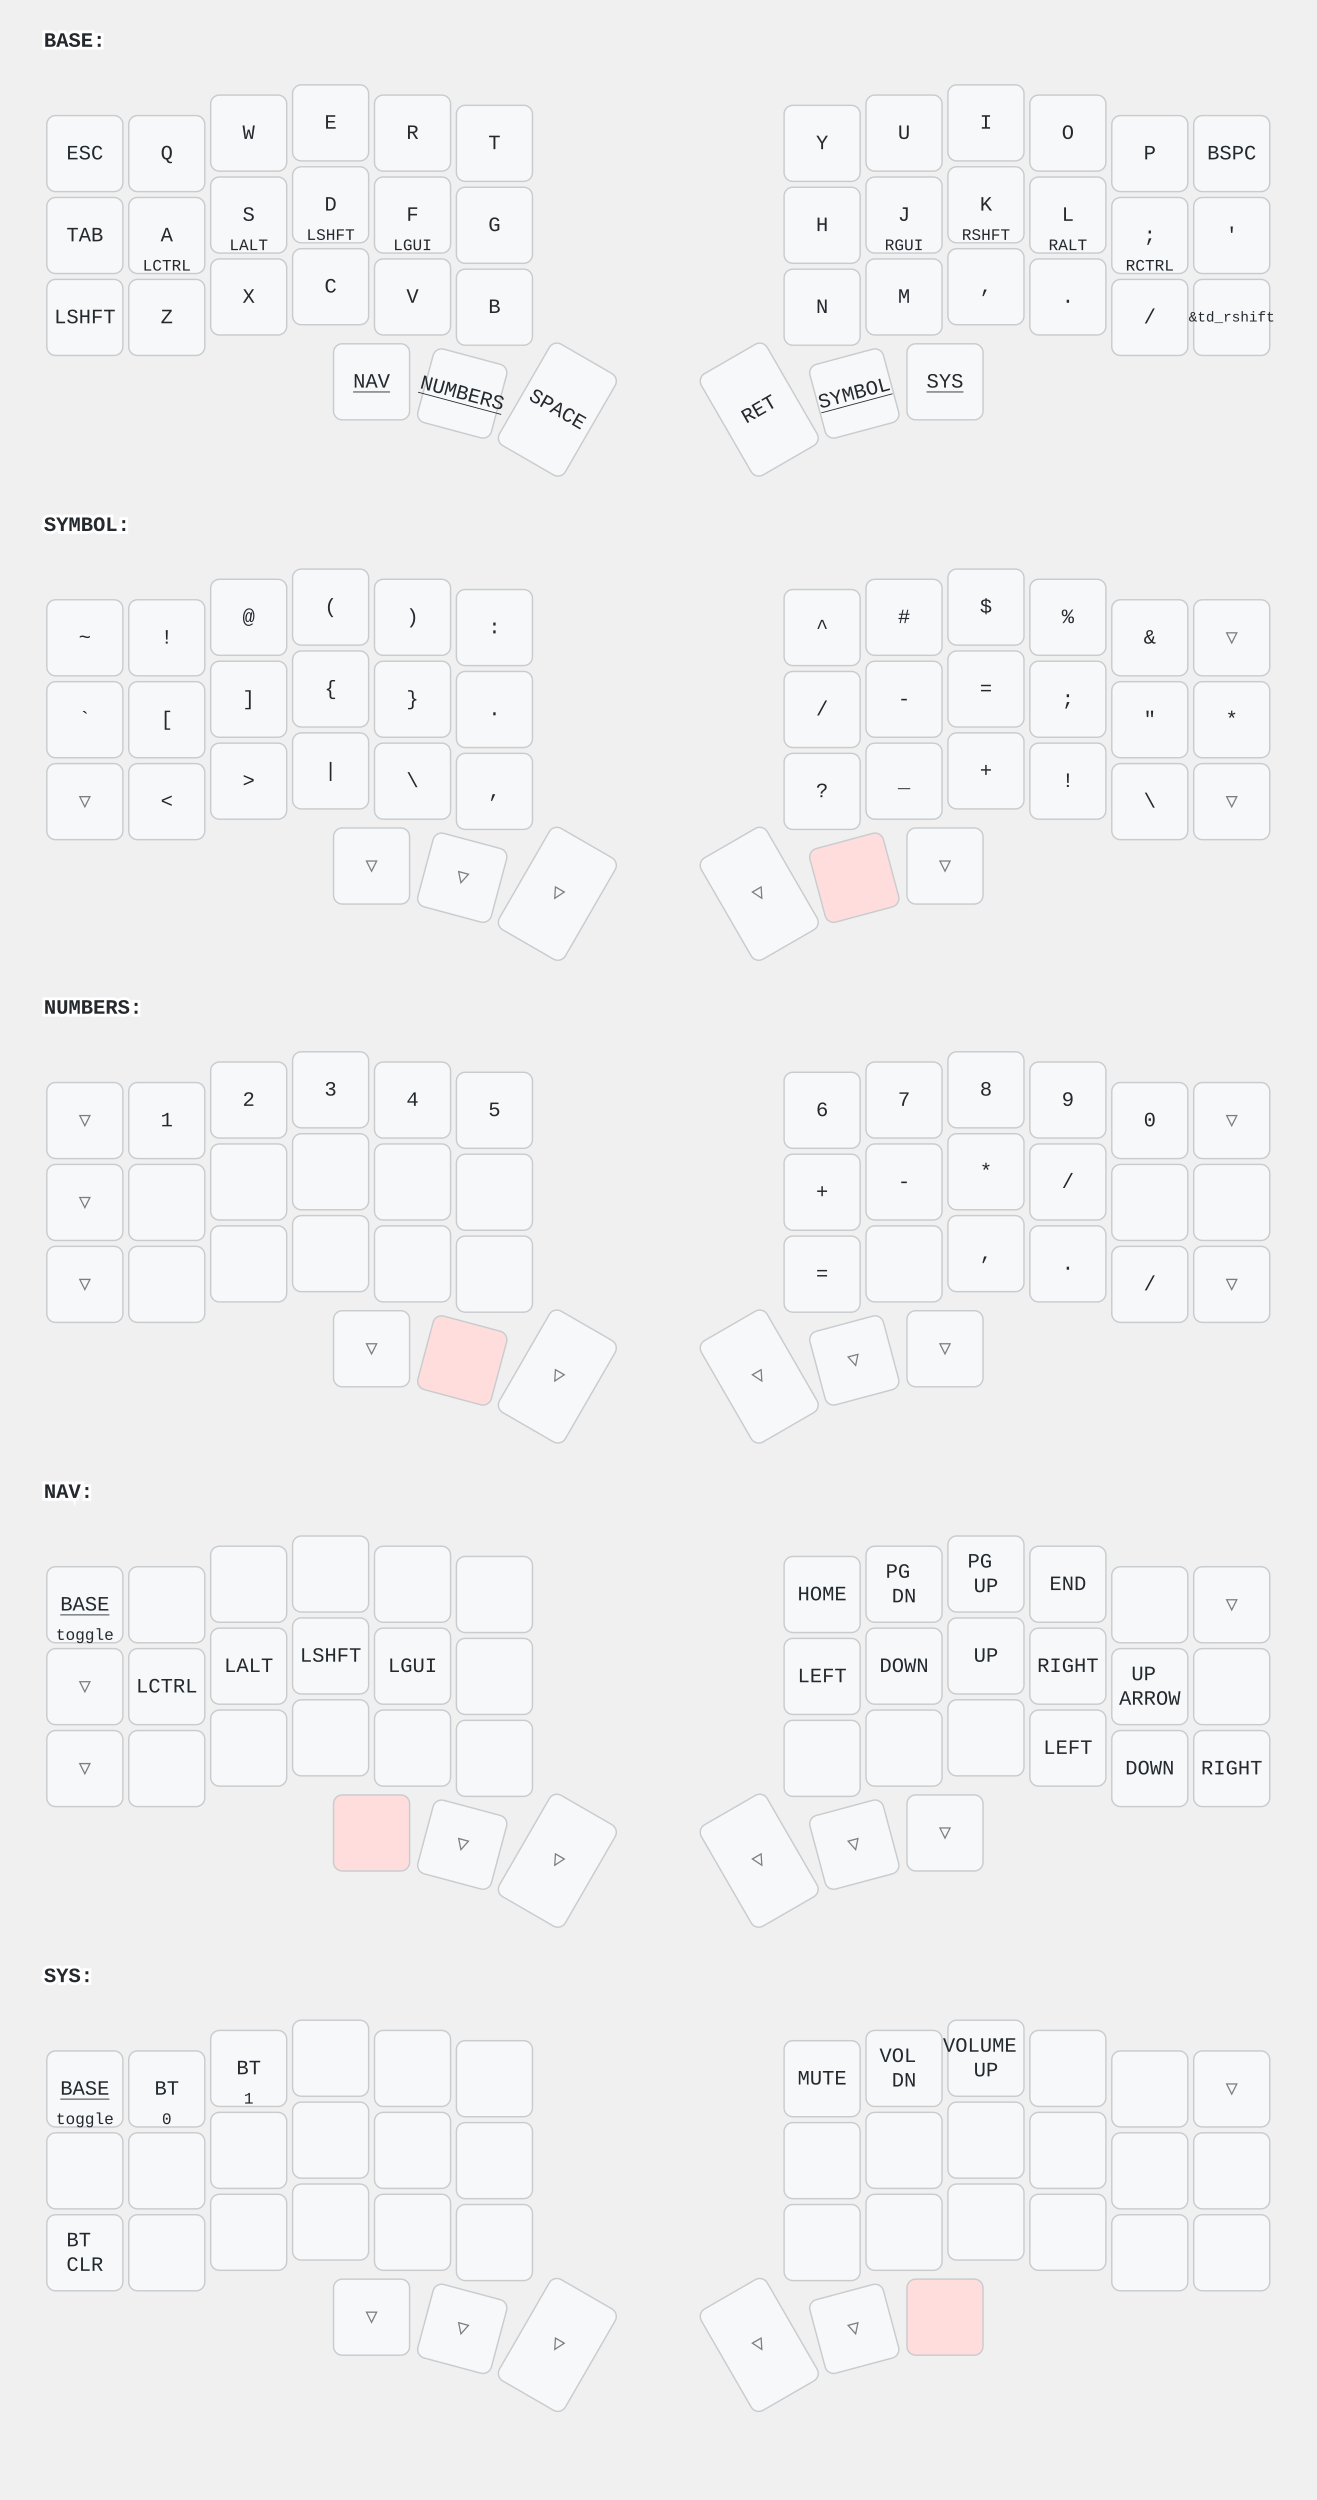
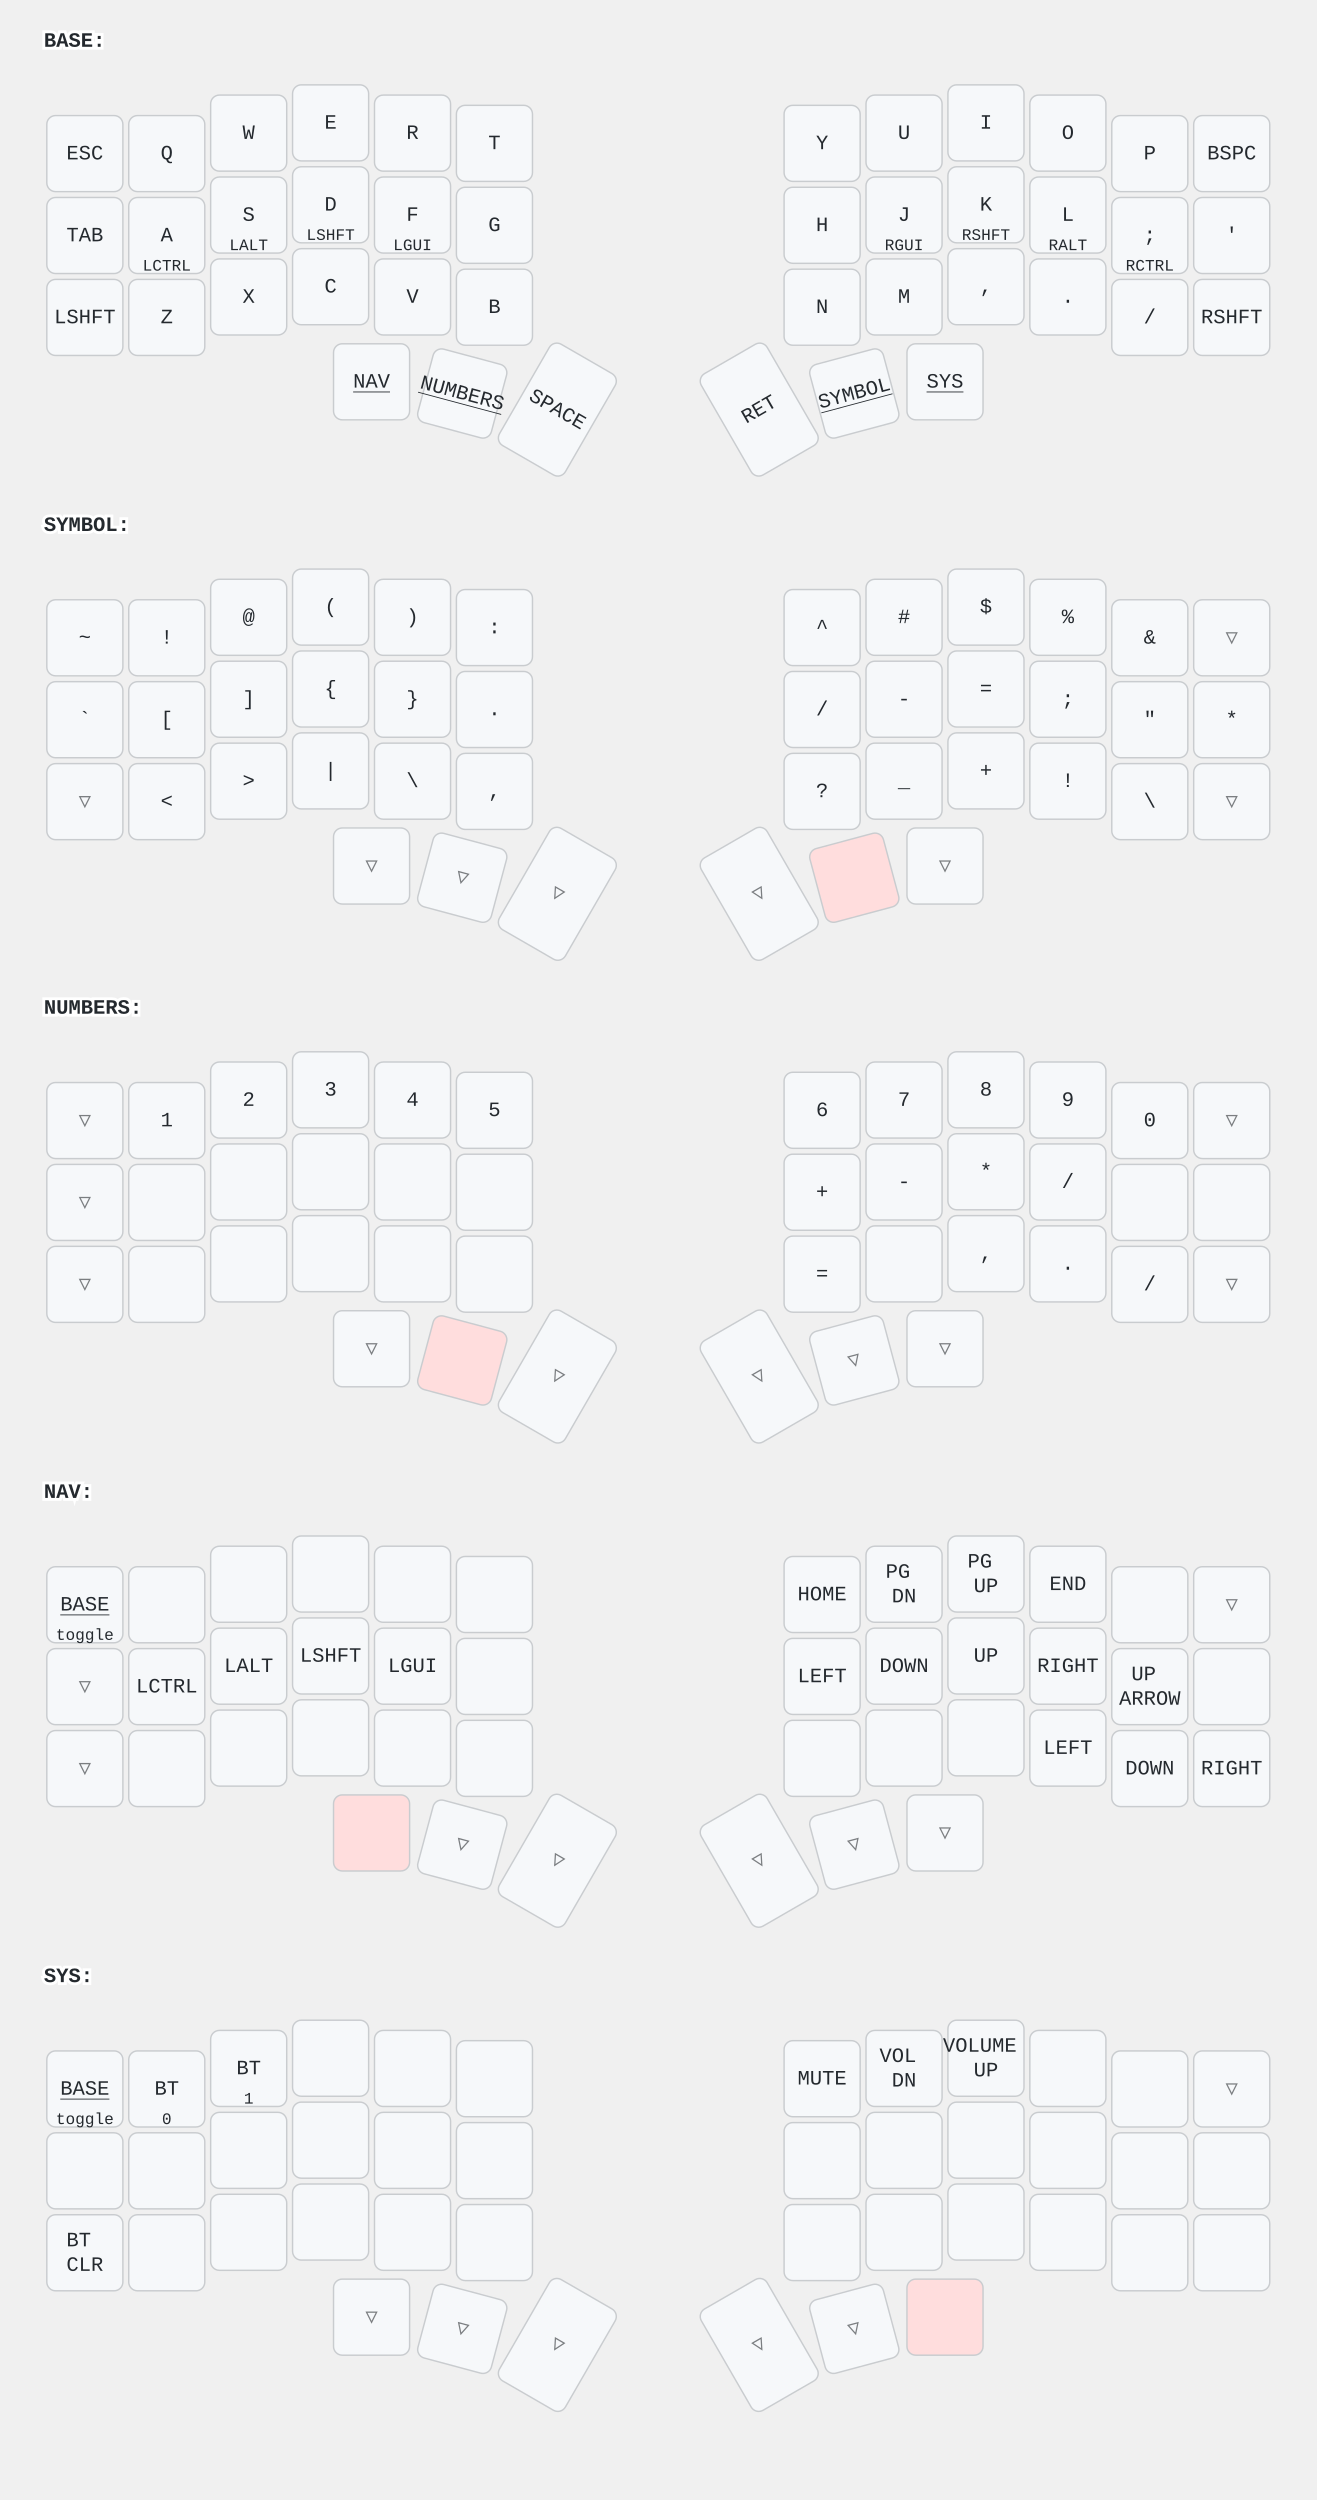
<svg xmlns="http://www.w3.org/2000/svg" width="900" height="1709" viewBox="0 0 900 1709" class="keymap">
  <style>/* inherit to force styles through use tags */
svg path {
    fill: inherit;
}

/* font and background color specifications */
svg.keymap {
    font-family: SFMono-Regular,Consolas,Liberation Mono,Menlo,monospace;
    font-size: 14px;
    font-kerning: normal;
    text-rendering: optimizeLegibility;
    fill: #24292e;
}

/* default key styling */
rect.key {
    fill: #f6f8fa;
}

rect.key, rect.combo {
    stroke: #c9cccf;
    stroke-width: 1;
}

/* default key side styling, only used is draw_key_sides is set */
rect.side {
    filter: brightness(90%);
}

/* color accent for combo boxes */
rect.combo, rect.combo-separate {
    fill: #cdf;
}

/* color accent for held keys */
rect.held, rect.combo.held {
    fill: #fdd;
}

/* color accent for ghost (optional) keys */
rect.ghost, rect.combo.ghost {
    stroke-dasharray: 4, 4;
    stroke-width: 2;
}

text {
    text-anchor: middle;
    dominant-baseline: middle;
}

/* styling for layer labels */
text.label {
    font-weight: bold;
    text-anchor: start;
    stroke: white;
    stroke-width: 4;
    paint-order: stroke;
}

/* styling for optional footer */
text.footer {
    text-anchor: end;
    dominant-baseline: auto;
    stroke: white;
    stroke-width: 4;
    paint-order: stroke;
}

/* styling for combo tap, and key non-tap label text */
text.combo, text.hold, text.shifted, text.left, text.right {
    font-size: 11px;
}

text.hold {
    text-anchor: middle;
    dominant-baseline: auto;
}

text.shifted {
    text-anchor: middle;
    dominant-baseline: hanging;
}

text.left {
    text-anchor: start;
}

text.right {
    text-anchor: end;
}

text.layer-activator {
    text-decoration: underline;
}

/* styling for hold/shifted label text in combo box */
text.combo.hold, text.combo.shifted, text.combo.left, text.combo.right {
    font-size: 8px;
}

/* lighter symbol for transparent keys */
text.trans {
    fill: #7b7e81;
}

/* styling for combo dendrons */
path.combo {
    stroke-width: 1;
    stroke: gray;
    fill: none;
}

/* Start Tabler Icons Cleanup */
/* cannot use height/width with glyphs */
.icon-tabler &gt; path {
    fill: inherit;
    stroke: inherit;
    stroke-width: 2;
}
/* hide tabler's default box */
.icon-tabler &gt; path[stroke="none"][fill="none"] {
    visibility: hidden;
}
/* End Tabler Icons Cleanup */
</style>
  <g transform="translate(30, 0)" class="layer-BASE">
    <text x="0" y="28" class="label" id="BASE">BASE:</text>
    <g transform="translate(0, 56)">
      <g transform="translate(28, 49)" class="key keypos-0">
        <rect rx="6" ry="6" x="-26" y="-26" width="52" height="52" class="key" />
        <text x="0" y="0" class="key tap">ESC</text>
      </g>
      <g transform="translate(84, 49)" class="key keypos-1">
        <rect rx="6" ry="6" x="-26" y="-26" width="52" height="52" class="key" />
        <text x="0" y="0" class="key tap">Q</text>
      </g>
      <g transform="translate(140, 35)" class="key keypos-2">
        <rect rx="6" ry="6" x="-26" y="-26" width="52" height="52" class="key" />
        <text x="0" y="0" class="key tap">W</text>
      </g>
      <g transform="translate(196, 28)" class="key keypos-3">
        <rect rx="6" ry="6" x="-26" y="-26" width="52" height="52" class="key" />
        <text x="0" y="0" class="key tap">E</text>
      </g>
      <g transform="translate(252, 35)" class="key keypos-4">
        <rect rx="6" ry="6" x="-26" y="-26" width="52" height="52" class="key" />
        <text x="0" y="0" class="key tap">R</text>
      </g>
      <g transform="translate(308, 42)" class="key keypos-5">
        <rect rx="6" ry="6" x="-26" y="-26" width="52" height="52" class="key" />
        <text x="0" y="0" class="key tap">T</text>
      </g>
      <g transform="translate(532, 42)" class="key keypos-6">
        <rect rx="6" ry="6" x="-26" y="-26" width="52" height="52" class="key" />
        <text x="0" y="0" class="key tap">Y</text>
      </g>
      <g transform="translate(588, 35)" class="key keypos-7">
        <rect rx="6" ry="6" x="-26" y="-26" width="52" height="52" class="key" />
        <text x="0" y="0" class="key tap">U</text>
      </g>
      <g transform="translate(644, 28)" class="key keypos-8">
        <rect rx="6" ry="6" x="-26" y="-26" width="52" height="52" class="key" />
        <text x="0" y="0" class="key tap">I</text>
      </g>
      <g transform="translate(700, 35)" class="key keypos-9">
        <rect rx="6" ry="6" x="-26" y="-26" width="52" height="52" class="key" />
        <text x="0" y="0" class="key tap">O</text>
      </g>
      <g transform="translate(756, 49)" class="key keypos-10">
        <rect rx="6" ry="6" x="-26" y="-26" width="52" height="52" class="key" />
        <text x="0" y="0" class="key tap">P</text>
      </g>
      <g transform="translate(812, 49)" class="key keypos-11">
        <rect rx="6" ry="6" x="-26" y="-26" width="52" height="52" class="key" />
        <text x="0" y="0" class="key tap">BSPC</text>
      </g>
      <g transform="translate(28, 105)" class="key keypos-12">
        <rect rx="6" ry="6" x="-26" y="-26" width="52" height="52" class="key" />
        <text x="0" y="0" class="key tap">TAB</text>
      </g>
      <g transform="translate(84, 105)" class="key keypos-13">
        <rect rx="6" ry="6" x="-26" y="-26" width="52" height="52" class="key" />
        <text x="0" y="0" class="key tap">A</text>
        <text x="0" y="24" class="key hold">LCTRL</text>
      </g>
      <g transform="translate(140, 91)" class="key keypos-14">
        <rect rx="6" ry="6" x="-26" y="-26" width="52" height="52" class="key" />
        <text x="0" y="0" class="key tap">S</text>
        <text x="0" y="24" class="key hold">LALT</text>
      </g>
      <g transform="translate(196, 84)" class="key keypos-15">
        <rect rx="6" ry="6" x="-26" y="-26" width="52" height="52" class="key" />
        <text x="0" y="0" class="key tap">D</text>
        <text x="0" y="24" class="key hold">LSHFT</text>
      </g>
      <g transform="translate(252, 91)" class="key keypos-16">
        <rect rx="6" ry="6" x="-26" y="-26" width="52" height="52" class="key" />
        <text x="0" y="0" class="key tap">F</text>
        <text x="0" y="24" class="key hold">LGUI</text>
      </g>
      <g transform="translate(308, 98)" class="key keypos-17">
        <rect rx="6" ry="6" x="-26" y="-26" width="52" height="52" class="key" />
        <text x="0" y="0" class="key tap">G</text>
      </g>
      <g transform="translate(532, 98)" class="key keypos-18">
        <rect rx="6" ry="6" x="-26" y="-26" width="52" height="52" class="key" />
        <text x="0" y="0" class="key tap">H</text>
      </g>
      <g transform="translate(588, 91)" class="key keypos-19">
        <rect rx="6" ry="6" x="-26" y="-26" width="52" height="52" class="key" />
        <text x="0" y="0" class="key tap">J</text>
        <text x="0" y="24" class="key hold">RGUI</text>
      </g>
      <g transform="translate(644, 84)" class="key keypos-20">
        <rect rx="6" ry="6" x="-26" y="-26" width="52" height="52" class="key" />
        <text x="0" y="0" class="key tap">K</text>
        <text x="0" y="24" class="key hold">RSHFT</text>
      </g>
      <g transform="translate(700, 91)" class="key keypos-21">
        <rect rx="6" ry="6" x="-26" y="-26" width="52" height="52" class="key" />
        <text x="0" y="0" class="key tap">L</text>
        <text x="0" y="24" class="key hold">RALT</text>
      </g>
      <g transform="translate(756, 105)" class="key keypos-22">
        <rect rx="6" ry="6" x="-26" y="-26" width="52" height="52" class="key" />
        <text x="0" y="0" class="key tap">;</text>
        <text x="0" y="24" class="key hold">RCTRL</text>
      </g>
      <g transform="translate(812, 105)" class="key keypos-23">
        <rect rx="6" ry="6" x="-26" y="-26" width="52" height="52" class="key" />
        <text x="0" y="0" class="key tap">'</text>
      </g>
      <g transform="translate(28, 161)" class="key keypos-24">
        <rect rx="6" ry="6" x="-26" y="-26" width="52" height="52" class="key" />
        <text x="0" y="0" class="key tap">LSHFT</text>
      </g>
      <g transform="translate(84, 161)" class="key keypos-25">
        <rect rx="6" ry="6" x="-26" y="-26" width="52" height="52" class="key" />
        <text x="0" y="0" class="key tap">Z</text>
      </g>
      <g transform="translate(140, 147)" class="key keypos-26">
        <rect rx="6" ry="6" x="-26" y="-26" width="52" height="52" class="key" />
        <text x="0" y="0" class="key tap">X</text>
      </g>
      <g transform="translate(196, 140)" class="key keypos-27">
        <rect rx="6" ry="6" x="-26" y="-26" width="52" height="52" class="key" />
        <text x="0" y="0" class="key tap">C</text>
      </g>
      <g transform="translate(252, 147)" class="key keypos-28">
        <rect rx="6" ry="6" x="-26" y="-26" width="52" height="52" class="key" />
        <text x="0" y="0" class="key tap">V</text>
      </g>
      <g transform="translate(308, 154)" class="key keypos-29">
        <rect rx="6" ry="6" x="-26" y="-26" width="52" height="52" class="key" />
        <text x="0" y="0" class="key tap">B</text>
      </g>
      <g transform="translate(532, 154)" class="key keypos-30">
        <rect rx="6" ry="6" x="-26" y="-26" width="52" height="52" class="key" />
        <text x="0" y="0" class="key tap">N</text>
      </g>
      <g transform="translate(588, 147)" class="key keypos-31">
        <rect rx="6" ry="6" x="-26" y="-26" width="52" height="52" class="key" />
        <text x="0" y="0" class="key tap">M</text>
      </g>
      <g transform="translate(644, 140)" class="key keypos-32">
        <rect rx="6" ry="6" x="-26" y="-26" width="52" height="52" class="key" />
        <text x="0" y="0" class="key tap">,</text>
      </g>
      <g transform="translate(700, 147)" class="key keypos-33">
        <rect rx="6" ry="6" x="-26" y="-26" width="52" height="52" class="key" />
        <text x="0" y="0" class="key tap">.</text>
      </g>
      <g transform="translate(756, 161)" class="key keypos-34">
        <rect rx="6" ry="6" x="-26" y="-26" width="52" height="52" class="key" />
        <text x="0" y="0" class="key tap">/</text>
      </g>
      <g transform="translate(812, 161)" class="key keypos-35">
        <rect rx="6" ry="6" x="-26" y="-26" width="52" height="52" class="key" />
-         <text x="0" y="0" class="key tap">
-           <tspan style="font-size: 70%">&amp;td_rshift</tspan>
-         </text>
+         <text x="0" y="0" class="key tap">RSHFT</text>
      </g>
      <g transform="translate(224, 205)" class="key keypos-36">
        <rect rx="6" ry="6" x="-26" y="-26" width="52" height="52" class="key" />
        <a href="#NAV">
          <text x="0" y="0" class="key tap layer-activator">NAV</text>
        </a>
      </g>
      <g transform="translate(286, 213) rotate(15.0)" class="key keypos-37">
        <rect rx="6" ry="6" x="-26" y="-26" width="52" height="52" class="key" />
        <a href="#NUMBERS">
          <text x="0" y="0" class="key tap layer-activator">NUMBERS</text>
        </a>
      </g>
      <g transform="translate(351, 224) rotate(30.0)" class="key keypos-38">
        <rect rx="6" ry="6" x="-26" y="-40" width="52" height="80" class="key" />
        <text x="0" y="0" class="key tap">SPACE</text>
      </g>
      <g transform="translate(489, 224) rotate(-30.0)" class="key keypos-39">
        <rect rx="6" ry="6" x="-26" y="-40" width="52" height="80" class="key" />
        <text x="0" y="0" class="key tap">RET</text>
      </g>
      <g transform="translate(554, 213) rotate(-15.0)" class="key keypos-40">
        <rect rx="6" ry="6" x="-26" y="-26" width="52" height="52" class="key" />
        <a href="#SYMBOL">
          <text x="0" y="0" class="key tap layer-activator">SYMBOL</text>
        </a>
      </g>
      <g transform="translate(616, 205)" class="key keypos-41">
        <rect rx="6" ry="6" x="-26" y="-26" width="52" height="52" class="key" />
        <a href="#SYS">
          <text x="0" y="0" class="key tap layer-activator">SYS</text>
        </a>
      </g>
    </g>
  </g>
  <g transform="translate(30, 331)" class="layer-SYMBOL">
    <text x="0" y="28" class="label" id="SYMBOL">SYMBOL:</text>
    <g transform="translate(0, 56)">
      <g transform="translate(28, 49)" class="key keypos-0">
        <rect rx="6" ry="6" x="-26" y="-26" width="52" height="52" class="key" />
        <text x="0" y="0" class="key tap">~</text>
      </g>
      <g transform="translate(84, 49)" class="key keypos-1">
        <rect rx="6" ry="6" x="-26" y="-26" width="52" height="52" class="key" />
        <text x="0" y="0" class="key tap">!</text>
      </g>
      <g transform="translate(140, 35)" class="key keypos-2">
        <rect rx="6" ry="6" x="-26" y="-26" width="52" height="52" class="key" />
        <text x="0" y="0" class="key tap">@</text>
      </g>
      <g transform="translate(196, 28)" class="key keypos-3">
        <rect rx="6" ry="6" x="-26" y="-26" width="52" height="52" class="key" />
        <text x="0" y="0" class="key tap">(</text>
      </g>
      <g transform="translate(252, 35)" class="key keypos-4">
        <rect rx="6" ry="6" x="-26" y="-26" width="52" height="52" class="key" />
        <text x="0" y="0" class="key tap">)</text>
      </g>
      <g transform="translate(308, 42)" class="key keypos-5">
        <rect rx="6" ry="6" x="-26" y="-26" width="52" height="52" class="key" />
        <text x="0" y="0" class="key tap">:</text>
      </g>
      <g transform="translate(532, 42)" class="key keypos-6">
        <rect rx="6" ry="6" x="-26" y="-26" width="52" height="52" class="key" />
        <text x="0" y="0" class="key tap">^</text>
      </g>
      <g transform="translate(588, 35)" class="key keypos-7">
        <rect rx="6" ry="6" x="-26" y="-26" width="52" height="52" class="key" />
        <text x="0" y="0" class="key tap">#</text>
      </g>
      <g transform="translate(644, 28)" class="key keypos-8">
        <rect rx="6" ry="6" x="-26" y="-26" width="52" height="52" class="key" />
        <text x="0" y="0" class="key tap">$</text>
      </g>
      <g transform="translate(700, 35)" class="key keypos-9">
        <rect rx="6" ry="6" x="-26" y="-26" width="52" height="52" class="key" />
        <text x="0" y="0" class="key tap">%</text>
      </g>
      <g transform="translate(756, 49)" class="key keypos-10">
        <rect rx="6" ry="6" x="-26" y="-26" width="52" height="52" class="key" />
        <text x="0" y="0" class="key tap">&amp;</text>
      </g>
      <g transform="translate(812, 49)" class="key trans keypos-11">
        <rect rx="6" ry="6" x="-26" y="-26" width="52" height="52" class="key trans" />
        <text x="0" y="0" class="key trans tap">▽</text>
      </g>
      <g transform="translate(28, 105)" class="key keypos-12">
        <rect rx="6" ry="6" x="-26" y="-26" width="52" height="52" class="key" />
        <text x="0" y="0" class="key tap">`</text>
      </g>
      <g transform="translate(84, 105)" class="key keypos-13">
        <rect rx="6" ry="6" x="-26" y="-26" width="52" height="52" class="key" />
        <text x="0" y="0" class="key tap">[</text>
      </g>
      <g transform="translate(140, 91)" class="key keypos-14">
        <rect rx="6" ry="6" x="-26" y="-26" width="52" height="52" class="key" />
        <text x="0" y="0" class="key tap">]</text>
      </g>
      <g transform="translate(196, 84)" class="key keypos-15">
        <rect rx="6" ry="6" x="-26" y="-26" width="52" height="52" class="key" />
        <text x="0" y="0" class="key tap">{</text>
      </g>
      <g transform="translate(252, 91)" class="key keypos-16">
        <rect rx="6" ry="6" x="-26" y="-26" width="52" height="52" class="key" />
        <text x="0" y="0" class="key tap">}</text>
      </g>
      <g transform="translate(308, 98)" class="key keypos-17">
        <rect rx="6" ry="6" x="-26" y="-26" width="52" height="52" class="key" />
        <text x="0" y="0" class="key tap">.</text>
      </g>
      <g transform="translate(532, 98)" class="key keypos-18">
        <rect rx="6" ry="6" x="-26" y="-26" width="52" height="52" class="key" />
        <text x="0" y="0" class="key tap">/</text>
      </g>
      <g transform="translate(588, 91)" class="key keypos-19">
        <rect rx="6" ry="6" x="-26" y="-26" width="52" height="52" class="key" />
        <text x="0" y="0" class="key tap">-</text>
      </g>
      <g transform="translate(644, 84)" class="key keypos-20">
        <rect rx="6" ry="6" x="-26" y="-26" width="52" height="52" class="key" />
        <text x="0" y="0" class="key tap">=</text>
      </g>
      <g transform="translate(700, 91)" class="key keypos-21">
        <rect rx="6" ry="6" x="-26" y="-26" width="52" height="52" class="key" />
        <text x="0" y="0" class="key tap">;</text>
      </g>
      <g transform="translate(756, 105)" class="key keypos-22">
        <rect rx="6" ry="6" x="-26" y="-26" width="52" height="52" class="key" />
        <text x="0" y="0" class="key tap">"</text>
      </g>
      <g transform="translate(812, 105)" class="key keypos-23">
        <rect rx="6" ry="6" x="-26" y="-26" width="52" height="52" class="key" />
        <text x="0" y="0" class="key tap">*</text>
      </g>
      <g transform="translate(28, 161)" class="key trans keypos-24">
        <rect rx="6" ry="6" x="-26" y="-26" width="52" height="52" class="key trans" />
        <text x="0" y="0" class="key trans tap">▽</text>
      </g>
      <g transform="translate(84, 161)" class="key keypos-25">
        <rect rx="6" ry="6" x="-26" y="-26" width="52" height="52" class="key" />
        <text x="0" y="0" class="key tap">&lt;</text>
      </g>
      <g transform="translate(140, 147)" class="key keypos-26">
        <rect rx="6" ry="6" x="-26" y="-26" width="52" height="52" class="key" />
        <text x="0" y="0" class="key tap">&gt;</text>
      </g>
      <g transform="translate(196, 140)" class="key keypos-27">
        <rect rx="6" ry="6" x="-26" y="-26" width="52" height="52" class="key" />
        <text x="0" y="0" class="key tap">|</text>
      </g>
      <g transform="translate(252, 147)" class="key keypos-28">
        <rect rx="6" ry="6" x="-26" y="-26" width="52" height="52" class="key" />
        <text x="0" y="0" class="key tap">\</text>
      </g>
      <g transform="translate(308, 154)" class="key keypos-29">
        <rect rx="6" ry="6" x="-26" y="-26" width="52" height="52" class="key" />
        <text x="0" y="0" class="key tap">,</text>
      </g>
      <g transform="translate(532, 154)" class="key keypos-30">
        <rect rx="6" ry="6" x="-26" y="-26" width="52" height="52" class="key" />
        <text x="0" y="0" class="key tap">?</text>
      </g>
      <g transform="translate(588, 147)" class="key keypos-31">
        <rect rx="6" ry="6" x="-26" y="-26" width="52" height="52" class="key" />
        <text x="0" y="0" class="key tap">_</text>
      </g>
      <g transform="translate(644, 140)" class="key keypos-32">
        <rect rx="6" ry="6" x="-26" y="-26" width="52" height="52" class="key" />
        <text x="0" y="0" class="key tap">+</text>
      </g>
      <g transform="translate(700, 147)" class="key keypos-33">
        <rect rx="6" ry="6" x="-26" y="-26" width="52" height="52" class="key" />
        <text x="0" y="0" class="key tap">!</text>
      </g>
      <g transform="translate(756, 161)" class="key keypos-34">
        <rect rx="6" ry="6" x="-26" y="-26" width="52" height="52" class="key" />
        <text x="0" y="0" class="key tap">\</text>
      </g>
      <g transform="translate(812, 161)" class="key trans keypos-35">
        <rect rx="6" ry="6" x="-26" y="-26" width="52" height="52" class="key trans" />
        <text x="0" y="0" class="key trans tap">▽</text>
      </g>
      <g transform="translate(224, 205)" class="key trans keypos-36">
        <rect rx="6" ry="6" x="-26" y="-26" width="52" height="52" class="key trans" />
        <text x="0" y="0" class="key trans tap">▽</text>
      </g>
      <g transform="translate(286, 213) rotate(15.0)" class="key trans keypos-37">
        <rect rx="6" ry="6" x="-26" y="-26" width="52" height="52" class="key trans" />
        <text x="0" y="0" class="key trans tap">▽</text>
      </g>
      <g transform="translate(351, 224) rotate(30.0)" class="key trans keypos-38">
        <rect rx="6" ry="6" x="-26" y="-40" width="52" height="80" class="key trans" />
        <text x="0" y="0" class="key trans tap">▽</text>
      </g>
      <g transform="translate(489, 224) rotate(-30.0)" class="key trans keypos-39">
        <rect rx="6" ry="6" x="-26" y="-40" width="52" height="80" class="key trans" />
        <text x="0" y="0" class="key trans tap">▽</text>
      </g>
      <g transform="translate(554, 213) rotate(-15.0)" class="key held keypos-40">
        <rect rx="6" ry="6" x="-26" y="-26" width="52" height="52" class="key held" />
      </g>
      <g transform="translate(616, 205)" class="key trans keypos-41">
        <rect rx="6" ry="6" x="-26" y="-26" width="52" height="52" class="key trans" />
        <text x="0" y="0" class="key trans tap">▽</text>
      </g>
    </g>
  </g>
  <g transform="translate(30, 661)" class="layer-NUMBERS">
    <text x="0" y="28" class="label" id="NUMBERS">NUMBERS:</text>
    <g transform="translate(0, 56)">
      <g transform="translate(28, 49)" class="key trans keypos-0">
        <rect rx="6" ry="6" x="-26" y="-26" width="52" height="52" class="key trans" />
        <text x="0" y="0" class="key trans tap">▽</text>
      </g>
      <g transform="translate(84, 49)" class="key keypos-1">
        <rect rx="6" ry="6" x="-26" y="-26" width="52" height="52" class="key" />
        <text x="0" y="0" class="key tap">1</text>
      </g>
      <g transform="translate(140, 35)" class="key keypos-2">
        <rect rx="6" ry="6" x="-26" y="-26" width="52" height="52" class="key" />
        <text x="0" y="0" class="key tap">2</text>
      </g>
      <g transform="translate(196, 28)" class="key keypos-3">
        <rect rx="6" ry="6" x="-26" y="-26" width="52" height="52" class="key" />
        <text x="0" y="0" class="key tap">3</text>
      </g>
      <g transform="translate(252, 35)" class="key keypos-4">
        <rect rx="6" ry="6" x="-26" y="-26" width="52" height="52" class="key" />
        <text x="0" y="0" class="key tap">4</text>
      </g>
      <g transform="translate(308, 42)" class="key keypos-5">
        <rect rx="6" ry="6" x="-26" y="-26" width="52" height="52" class="key" />
        <text x="0" y="0" class="key tap">5</text>
      </g>
      <g transform="translate(532, 42)" class="key keypos-6">
        <rect rx="6" ry="6" x="-26" y="-26" width="52" height="52" class="key" />
        <text x="0" y="0" class="key tap">6</text>
      </g>
      <g transform="translate(588, 35)" class="key keypos-7">
        <rect rx="6" ry="6" x="-26" y="-26" width="52" height="52" class="key" />
        <text x="0" y="0" class="key tap">7</text>
      </g>
      <g transform="translate(644, 28)" class="key keypos-8">
        <rect rx="6" ry="6" x="-26" y="-26" width="52" height="52" class="key" />
        <text x="0" y="0" class="key tap">8</text>
      </g>
      <g transform="translate(700, 35)" class="key keypos-9">
        <rect rx="6" ry="6" x="-26" y="-26" width="52" height="52" class="key" />
        <text x="0" y="0" class="key tap">9</text>
      </g>
      <g transform="translate(756, 49)" class="key keypos-10">
        <rect rx="6" ry="6" x="-26" y="-26" width="52" height="52" class="key" />
        <text x="0" y="0" class="key tap">0</text>
      </g>
      <g transform="translate(812, 49)" class="key trans keypos-11">
        <rect rx="6" ry="6" x="-26" y="-26" width="52" height="52" class="key trans" />
        <text x="0" y="0" class="key trans tap">▽</text>
      </g>
      <g transform="translate(28, 105)" class="key trans keypos-12">
        <rect rx="6" ry="6" x="-26" y="-26" width="52" height="52" class="key trans" />
        <text x="0" y="0" class="key trans tap">▽</text>
      </g>
      <g transform="translate(84, 105)" class="key keypos-13">
        <rect rx="6" ry="6" x="-26" y="-26" width="52" height="52" class="key" />
      </g>
      <g transform="translate(140, 91)" class="key keypos-14">
        <rect rx="6" ry="6" x="-26" y="-26" width="52" height="52" class="key" />
      </g>
      <g transform="translate(196, 84)" class="key keypos-15">
        <rect rx="6" ry="6" x="-26" y="-26" width="52" height="52" class="key" />
      </g>
      <g transform="translate(252, 91)" class="key keypos-16">
        <rect rx="6" ry="6" x="-26" y="-26" width="52" height="52" class="key" />
      </g>
      <g transform="translate(308, 98)" class="key keypos-17">
        <rect rx="6" ry="6" x="-26" y="-26" width="52" height="52" class="key" />
      </g>
      <g transform="translate(532, 98)" class="key keypos-18">
        <rect rx="6" ry="6" x="-26" y="-26" width="52" height="52" class="key" />
        <text x="0" y="0" class="key tap">+</text>
      </g>
      <g transform="translate(588, 91)" class="key keypos-19">
        <rect rx="6" ry="6" x="-26" y="-26" width="52" height="52" class="key" />
        <text x="0" y="0" class="key tap">-</text>
      </g>
      <g transform="translate(644, 84)" class="key keypos-20">
        <rect rx="6" ry="6" x="-26" y="-26" width="52" height="52" class="key" />
        <text x="0" y="0" class="key tap">*</text>
      </g>
      <g transform="translate(700, 91)" class="key keypos-21">
        <rect rx="6" ry="6" x="-26" y="-26" width="52" height="52" class="key" />
        <text x="0" y="0" class="key tap">/</text>
      </g>
      <g transform="translate(756, 105)" class="key keypos-22">
        <rect rx="6" ry="6" x="-26" y="-26" width="52" height="52" class="key" />
      </g>
      <g transform="translate(812, 105)" class="key keypos-23">
        <rect rx="6" ry="6" x="-26" y="-26" width="52" height="52" class="key" />
      </g>
      <g transform="translate(28, 161)" class="key trans keypos-24">
        <rect rx="6" ry="6" x="-26" y="-26" width="52" height="52" class="key trans" />
        <text x="0" y="0" class="key trans tap">▽</text>
      </g>
      <g transform="translate(84, 161)" class="key keypos-25">
        <rect rx="6" ry="6" x="-26" y="-26" width="52" height="52" class="key" />
      </g>
      <g transform="translate(140, 147)" class="key keypos-26">
        <rect rx="6" ry="6" x="-26" y="-26" width="52" height="52" class="key" />
      </g>
      <g transform="translate(196, 140)" class="key keypos-27">
        <rect rx="6" ry="6" x="-26" y="-26" width="52" height="52" class="key" />
      </g>
      <g transform="translate(252, 147)" class="key keypos-28">
        <rect rx="6" ry="6" x="-26" y="-26" width="52" height="52" class="key" />
      </g>
      <g transform="translate(308, 154)" class="key keypos-29">
        <rect rx="6" ry="6" x="-26" y="-26" width="52" height="52" class="key" />
      </g>
      <g transform="translate(532, 154)" class="key keypos-30">
        <rect rx="6" ry="6" x="-26" y="-26" width="52" height="52" class="key" />
        <text x="0" y="0" class="key tap">=</text>
      </g>
      <g transform="translate(588, 147)" class="key keypos-31">
        <rect rx="6" ry="6" x="-26" y="-26" width="52" height="52" class="key" />
      </g>
      <g transform="translate(644, 140)" class="key keypos-32">
        <rect rx="6" ry="6" x="-26" y="-26" width="52" height="52" class="key" />
        <text x="0" y="0" class="key tap">,</text>
      </g>
      <g transform="translate(700, 147)" class="key keypos-33">
        <rect rx="6" ry="6" x="-26" y="-26" width="52" height="52" class="key" />
        <text x="0" y="0" class="key tap">.</text>
      </g>
      <g transform="translate(756, 161)" class="key keypos-34">
        <rect rx="6" ry="6" x="-26" y="-26" width="52" height="52" class="key" />
        <text x="0" y="0" class="key tap">/</text>
      </g>
      <g transform="translate(812, 161)" class="key trans keypos-35">
        <rect rx="6" ry="6" x="-26" y="-26" width="52" height="52" class="key trans" />
        <text x="0" y="0" class="key trans tap">▽</text>
      </g>
      <g transform="translate(224, 205)" class="key trans keypos-36">
        <rect rx="6" ry="6" x="-26" y="-26" width="52" height="52" class="key trans" />
        <text x="0" y="0" class="key trans tap">▽</text>
      </g>
      <g transform="translate(286, 213) rotate(15.0)" class="key held keypos-37">
        <rect rx="6" ry="6" x="-26" y="-26" width="52" height="52" class="key held" />
      </g>
      <g transform="translate(351, 224) rotate(30.0)" class="key trans keypos-38">
        <rect rx="6" ry="6" x="-26" y="-40" width="52" height="80" class="key trans" />
        <text x="0" y="0" class="key trans tap">▽</text>
      </g>
      <g transform="translate(489, 224) rotate(-30.0)" class="key trans keypos-39">
        <rect rx="6" ry="6" x="-26" y="-40" width="52" height="80" class="key trans" />
        <text x="0" y="0" class="key trans tap">▽</text>
      </g>
      <g transform="translate(554, 213) rotate(-15.0)" class="key trans keypos-40">
        <rect rx="6" ry="6" x="-26" y="-26" width="52" height="52" class="key trans" />
        <text x="0" y="0" class="key trans tap">▽</text>
      </g>
      <g transform="translate(616, 205)" class="key trans keypos-41">
        <rect rx="6" ry="6" x="-26" y="-26" width="52" height="52" class="key trans" />
        <text x="0" y="0" class="key trans tap">▽</text>
      </g>
    </g>
  </g>
  <g transform="translate(30, 992)" class="layer-NAV">
    <text x="0" y="28" class="label" id="NAV">NAV:</text>
    <g transform="translate(0, 56)">
      <g transform="translate(28, 49)" class="key keypos-0">
        <rect rx="6" ry="6" x="-26" y="-26" width="52" height="52" class="key" />
        <a href="#BASE">
          <text x="0" y="0" class="key tap layer-activator">BASE</text>
        </a>
        <text x="0" y="24" class="key hold">toggle</text>
      </g>
      <g transform="translate(84, 49)" class="key keypos-1">
        <rect rx="6" ry="6" x="-26" y="-26" width="52" height="52" class="key" />
      </g>
      <g transform="translate(140, 35)" class="key keypos-2">
        <rect rx="6" ry="6" x="-26" y="-26" width="52" height="52" class="key" />
      </g>
      <g transform="translate(196, 28)" class="key keypos-3">
        <rect rx="6" ry="6" x="-26" y="-26" width="52" height="52" class="key" />
      </g>
      <g transform="translate(252, 35)" class="key keypos-4">
        <rect rx="6" ry="6" x="-26" y="-26" width="52" height="52" class="key" />
      </g>
      <g transform="translate(308, 42)" class="key keypos-5">
        <rect rx="6" ry="6" x="-26" y="-26" width="52" height="52" class="key" />
      </g>
      <g transform="translate(532, 42)" class="key keypos-6">
        <rect rx="6" ry="6" x="-26" y="-26" width="52" height="52" class="key" />
        <text x="0" y="0" class="key tap">HOME</text>
      </g>
      <g transform="translate(588, 35)" class="key keypos-7">
        <rect rx="6" ry="6" x="-26" y="-26" width="52" height="52" class="key" />
        <text x="0" y="0" class="key tap">
          <tspan x="0" dy="-0.6em">PG</tspan>
          <tspan x="0" dy="1.2em">DN</tspan>
        </text>
      </g>
      <g transform="translate(644, 28)" class="key keypos-8">
        <rect rx="6" ry="6" x="-26" y="-26" width="52" height="52" class="key" />
        <text x="0" y="0" class="key tap">
          <tspan x="0" dy="-0.6em">PG</tspan>
          <tspan x="0" dy="1.2em">UP</tspan>
        </text>
      </g>
      <g transform="translate(700, 35)" class="key keypos-9">
        <rect rx="6" ry="6" x="-26" y="-26" width="52" height="52" class="key" />
        <text x="0" y="0" class="key tap">END</text>
      </g>
      <g transform="translate(756, 49)" class="key keypos-10">
        <rect rx="6" ry="6" x="-26" y="-26" width="52" height="52" class="key" />
      </g>
      <g transform="translate(812, 49)" class="key trans keypos-11">
        <rect rx="6" ry="6" x="-26" y="-26" width="52" height="52" class="key trans" />
        <text x="0" y="0" class="key trans tap">▽</text>
      </g>
      <g transform="translate(28, 105)" class="key trans keypos-12">
        <rect rx="6" ry="6" x="-26" y="-26" width="52" height="52" class="key trans" />
        <text x="0" y="0" class="key trans tap">▽</text>
      </g>
      <g transform="translate(84, 105)" class="key keypos-13">
        <rect rx="6" ry="6" x="-26" y="-26" width="52" height="52" class="key" />
        <text x="0" y="0" class="key tap">LCTRL</text>
      </g>
      <g transform="translate(140, 91)" class="key keypos-14">
        <rect rx="6" ry="6" x="-26" y="-26" width="52" height="52" class="key" />
        <text x="0" y="0" class="key tap">LALT</text>
      </g>
      <g transform="translate(196, 84)" class="key keypos-15">
        <rect rx="6" ry="6" x="-26" y="-26" width="52" height="52" class="key" />
        <text x="0" y="0" class="key tap">LSHFT</text>
      </g>
      <g transform="translate(252, 91)" class="key keypos-16">
        <rect rx="6" ry="6" x="-26" y="-26" width="52" height="52" class="key" />
        <text x="0" y="0" class="key tap">LGUI</text>
      </g>
      <g transform="translate(308, 98)" class="key keypos-17">
        <rect rx="6" ry="6" x="-26" y="-26" width="52" height="52" class="key" />
      </g>
      <g transform="translate(532, 98)" class="key keypos-18">
        <rect rx="6" ry="6" x="-26" y="-26" width="52" height="52" class="key" />
        <text x="0" y="0" class="key tap">LEFT</text>
      </g>
      <g transform="translate(588, 91)" class="key keypos-19">
        <rect rx="6" ry="6" x="-26" y="-26" width="52" height="52" class="key" />
        <text x="0" y="0" class="key tap">DOWN</text>
      </g>
      <g transform="translate(644, 84)" class="key keypos-20">
        <rect rx="6" ry="6" x="-26" y="-26" width="52" height="52" class="key" />
        <text x="0" y="0" class="key tap">UP</text>
      </g>
      <g transform="translate(700, 91)" class="key keypos-21">
        <rect rx="6" ry="6" x="-26" y="-26" width="52" height="52" class="key" />
        <text x="0" y="0" class="key tap">RIGHT</text>
      </g>
      <g transform="translate(756, 105)" class="key keypos-22">
        <rect rx="6" ry="6" x="-26" y="-26" width="52" height="52" class="key" />
        <text x="0" y="0" class="key tap">
          <tspan x="0" dy="-0.6em">UP</tspan>
          <tspan x="0" dy="1.2em">ARROW</tspan>
        </text>
      </g>
      <g transform="translate(812, 105)" class="key keypos-23">
        <rect rx="6" ry="6" x="-26" y="-26" width="52" height="52" class="key" />
      </g>
      <g transform="translate(28, 161)" class="key trans keypos-24">
        <rect rx="6" ry="6" x="-26" y="-26" width="52" height="52" class="key trans" />
        <text x="0" y="0" class="key trans tap">▽</text>
      </g>
      <g transform="translate(84, 161)" class="key keypos-25">
        <rect rx="6" ry="6" x="-26" y="-26" width="52" height="52" class="key" />
      </g>
      <g transform="translate(140, 147)" class="key keypos-26">
        <rect rx="6" ry="6" x="-26" y="-26" width="52" height="52" class="key" />
      </g>
      <g transform="translate(196, 140)" class="key keypos-27">
        <rect rx="6" ry="6" x="-26" y="-26" width="52" height="52" class="key" />
      </g>
      <g transform="translate(252, 147)" class="key keypos-28">
        <rect rx="6" ry="6" x="-26" y="-26" width="52" height="52" class="key" />
      </g>
      <g transform="translate(308, 154)" class="key keypos-29">
        <rect rx="6" ry="6" x="-26" y="-26" width="52" height="52" class="key" />
      </g>
      <g transform="translate(532, 154)" class="key keypos-30">
        <rect rx="6" ry="6" x="-26" y="-26" width="52" height="52" class="key" />
      </g>
      <g transform="translate(588, 147)" class="key keypos-31">
        <rect rx="6" ry="6" x="-26" y="-26" width="52" height="52" class="key" />
      </g>
      <g transform="translate(644, 140)" class="key keypos-32">
        <rect rx="6" ry="6" x="-26" y="-26" width="52" height="52" class="key" />
      </g>
      <g transform="translate(700, 147)" class="key keypos-33">
        <rect rx="6" ry="6" x="-26" y="-26" width="52" height="52" class="key" />
        <text x="0" y="0" class="key tap">LEFT</text>
      </g>
      <g transform="translate(756, 161)" class="key keypos-34">
        <rect rx="6" ry="6" x="-26" y="-26" width="52" height="52" class="key" />
        <text x="0" y="0" class="key tap">DOWN</text>
      </g>
      <g transform="translate(812, 161)" class="key keypos-35">
        <rect rx="6" ry="6" x="-26" y="-26" width="52" height="52" class="key" />
        <text x="0" y="0" class="key tap">RIGHT</text>
      </g>
      <g transform="translate(224, 205)" class="key held keypos-36">
        <rect rx="6" ry="6" x="-26" y="-26" width="52" height="52" class="key held" />
      </g>
      <g transform="translate(286, 213) rotate(15.0)" class="key trans keypos-37">
        <rect rx="6" ry="6" x="-26" y="-26" width="52" height="52" class="key trans" />
        <text x="0" y="0" class="key trans tap">▽</text>
      </g>
      <g transform="translate(351, 224) rotate(30.0)" class="key trans keypos-38">
        <rect rx="6" ry="6" x="-26" y="-40" width="52" height="80" class="key trans" />
        <text x="0" y="0" class="key trans tap">▽</text>
      </g>
      <g transform="translate(489, 224) rotate(-30.0)" class="key trans keypos-39">
        <rect rx="6" ry="6" x="-26" y="-40" width="52" height="80" class="key trans" />
        <text x="0" y="0" class="key trans tap">▽</text>
      </g>
      <g transform="translate(554, 213) rotate(-15.0)" class="key trans keypos-40">
        <rect rx="6" ry="6" x="-26" y="-26" width="52" height="52" class="key trans" />
        <text x="0" y="0" class="key trans tap">▽</text>
      </g>
      <g transform="translate(616, 205)" class="key trans keypos-41">
        <rect rx="6" ry="6" x="-26" y="-26" width="52" height="52" class="key trans" />
        <text x="0" y="0" class="key trans tap">▽</text>
      </g>
    </g>
  </g>
  <g transform="translate(30, 1323)" class="layer-SYS">
    <text x="0" y="28" class="label" id="SYS">SYS:</text>
    <g transform="translate(0, 56)">
      <g transform="translate(28, 49)" class="key keypos-0">
        <rect rx="6" ry="6" x="-26" y="-26" width="52" height="52" class="key" />
        <a href="#BASE">
          <text x="0" y="0" class="key tap layer-activator">BASE</text>
        </a>
        <text x="0" y="24" class="key hold">toggle</text>
      </g>
      <g transform="translate(84, 49)" class="key keypos-1">
        <rect rx="6" ry="6" x="-26" y="-26" width="52" height="52" class="key" />
        <text x="0" y="0" class="key tap">BT</text>
        <text x="0" y="24" class="key hold">0</text>
      </g>
      <g transform="translate(140, 35)" class="key keypos-2">
        <rect rx="6" ry="6" x="-26" y="-26" width="52" height="52" class="key" />
        <text x="0" y="0" class="key tap">BT</text>
        <text x="0" y="24" class="key hold">1</text>
      </g>
      <g transform="translate(196, 28)" class="key keypos-3">
        <rect rx="6" ry="6" x="-26" y="-26" width="52" height="52" class="key" />
      </g>
      <g transform="translate(252, 35)" class="key keypos-4">
        <rect rx="6" ry="6" x="-26" y="-26" width="52" height="52" class="key" />
      </g>
      <g transform="translate(308, 42)" class="key keypos-5">
        <rect rx="6" ry="6" x="-26" y="-26" width="52" height="52" class="key" />
      </g>
      <g transform="translate(532, 42)" class="key keypos-6">
        <rect rx="6" ry="6" x="-26" y="-26" width="52" height="52" class="key" />
        <text x="0" y="0" class="key tap">MUTE</text>
      </g>
      <g transform="translate(588, 35)" class="key keypos-7">
        <rect rx="6" ry="6" x="-26" y="-26" width="52" height="52" class="key" />
        <text x="0" y="0" class="key tap">
          <tspan x="0" dy="-0.6em">VOL</tspan>
          <tspan x="0" dy="1.2em">DN</tspan>
        </text>
      </g>
      <g transform="translate(644, 28)" class="key keypos-8">
        <rect rx="6" ry="6" x="-26" y="-26" width="52" height="52" class="key" />
        <text x="0" y="0" class="key tap">
          <tspan x="0" dy="-0.6em">VOLUME</tspan>
          <tspan x="0" dy="1.2em">UP</tspan>
        </text>
      </g>
      <g transform="translate(700, 35)" class="key keypos-9">
        <rect rx="6" ry="6" x="-26" y="-26" width="52" height="52" class="key" />
      </g>
      <g transform="translate(756, 49)" class="key keypos-10">
        <rect rx="6" ry="6" x="-26" y="-26" width="52" height="52" class="key" />
      </g>
      <g transform="translate(812, 49)" class="key trans keypos-11">
        <rect rx="6" ry="6" x="-26" y="-26" width="52" height="52" class="key trans" />
        <text x="0" y="0" class="key trans tap">▽</text>
      </g>
      <g transform="translate(28, 105)" class="key keypos-12">
        <rect rx="6" ry="6" x="-26" y="-26" width="52" height="52" class="key" />
      </g>
      <g transform="translate(84, 105)" class="key keypos-13">
        <rect rx="6" ry="6" x="-26" y="-26" width="52" height="52" class="key" />
      </g>
      <g transform="translate(140, 91)" class="key keypos-14">
        <rect rx="6" ry="6" x="-26" y="-26" width="52" height="52" class="key" />
      </g>
      <g transform="translate(196, 84)" class="key keypos-15">
        <rect rx="6" ry="6" x="-26" y="-26" width="52" height="52" class="key" />
      </g>
      <g transform="translate(252, 91)" class="key keypos-16">
        <rect rx="6" ry="6" x="-26" y="-26" width="52" height="52" class="key" />
      </g>
      <g transform="translate(308, 98)" class="key keypos-17">
        <rect rx="6" ry="6" x="-26" y="-26" width="52" height="52" class="key" />
      </g>
      <g transform="translate(532, 98)" class="key keypos-18">
        <rect rx="6" ry="6" x="-26" y="-26" width="52" height="52" class="key" />
      </g>
      <g transform="translate(588, 91)" class="key keypos-19">
        <rect rx="6" ry="6" x="-26" y="-26" width="52" height="52" class="key" />
      </g>
      <g transform="translate(644, 84)" class="key keypos-20">
        <rect rx="6" ry="6" x="-26" y="-26" width="52" height="52" class="key" />
      </g>
      <g transform="translate(700, 91)" class="key keypos-21">
        <rect rx="6" ry="6" x="-26" y="-26" width="52" height="52" class="key" />
      </g>
      <g transform="translate(756, 105)" class="key keypos-22">
        <rect rx="6" ry="6" x="-26" y="-26" width="52" height="52" class="key" />
      </g>
      <g transform="translate(812, 105)" class="key keypos-23">
        <rect rx="6" ry="6" x="-26" y="-26" width="52" height="52" class="key" />
      </g>
      <g transform="translate(28, 161)" class="key keypos-24">
        <rect rx="6" ry="6" x="-26" y="-26" width="52" height="52" class="key" />
        <text x="0" y="0" class="key tap">
          <tspan x="0" dy="-0.6em">BT</tspan>
          <tspan x="0" dy="1.2em">CLR</tspan>
        </text>
      </g>
      <g transform="translate(84, 161)" class="key keypos-25">
        <rect rx="6" ry="6" x="-26" y="-26" width="52" height="52" class="key" />
      </g>
      <g transform="translate(140, 147)" class="key keypos-26">
        <rect rx="6" ry="6" x="-26" y="-26" width="52" height="52" class="key" />
      </g>
      <g transform="translate(196, 140)" class="key keypos-27">
        <rect rx="6" ry="6" x="-26" y="-26" width="52" height="52" class="key" />
      </g>
      <g transform="translate(252, 147)" class="key keypos-28">
        <rect rx="6" ry="6" x="-26" y="-26" width="52" height="52" class="key" />
      </g>
      <g transform="translate(308, 154)" class="key keypos-29">
        <rect rx="6" ry="6" x="-26" y="-26" width="52" height="52" class="key" />
      </g>
      <g transform="translate(532, 154)" class="key keypos-30">
        <rect rx="6" ry="6" x="-26" y="-26" width="52" height="52" class="key" />
      </g>
      <g transform="translate(588, 147)" class="key keypos-31">
        <rect rx="6" ry="6" x="-26" y="-26" width="52" height="52" class="key" />
      </g>
      <g transform="translate(644, 140)" class="key keypos-32">
        <rect rx="6" ry="6" x="-26" y="-26" width="52" height="52" class="key" />
      </g>
      <g transform="translate(700, 147)" class="key keypos-33">
        <rect rx="6" ry="6" x="-26" y="-26" width="52" height="52" class="key" />
      </g>
      <g transform="translate(756, 161)" class="key keypos-34">
        <rect rx="6" ry="6" x="-26" y="-26" width="52" height="52" class="key" />
      </g>
      <g transform="translate(812, 161)" class="key keypos-35">
        <rect rx="6" ry="6" x="-26" y="-26" width="52" height="52" class="key" />
      </g>
      <g transform="translate(224, 205)" class="key trans keypos-36">
        <rect rx="6" ry="6" x="-26" y="-26" width="52" height="52" class="key trans" />
        <text x="0" y="0" class="key trans tap">▽</text>
      </g>
      <g transform="translate(286, 213) rotate(15.0)" class="key trans keypos-37">
        <rect rx="6" ry="6" x="-26" y="-26" width="52" height="52" class="key trans" />
        <text x="0" y="0" class="key trans tap">▽</text>
      </g>
      <g transform="translate(351, 224) rotate(30.0)" class="key trans keypos-38">
        <rect rx="6" ry="6" x="-26" y="-40" width="52" height="80" class="key trans" />
        <text x="0" y="0" class="key trans tap">▽</text>
      </g>
      <g transform="translate(489, 224) rotate(-30.0)" class="key trans keypos-39">
        <rect rx="6" ry="6" x="-26" y="-40" width="52" height="80" class="key trans" />
        <text x="0" y="0" class="key trans tap">▽</text>
      </g>
      <g transform="translate(554, 213) rotate(-15.0)" class="key trans keypos-40">
        <rect rx="6" ry="6" x="-26" y="-26" width="52" height="52" class="key trans" />
        <text x="0" y="0" class="key trans tap">▽</text>
      </g>
      <g transform="translate(616, 205)" class="key held keypos-41">
        <rect rx="6" ry="6" x="-26" y="-26" width="52" height="52" class="key held" />
      </g>
    </g>
  </g>
</svg>
